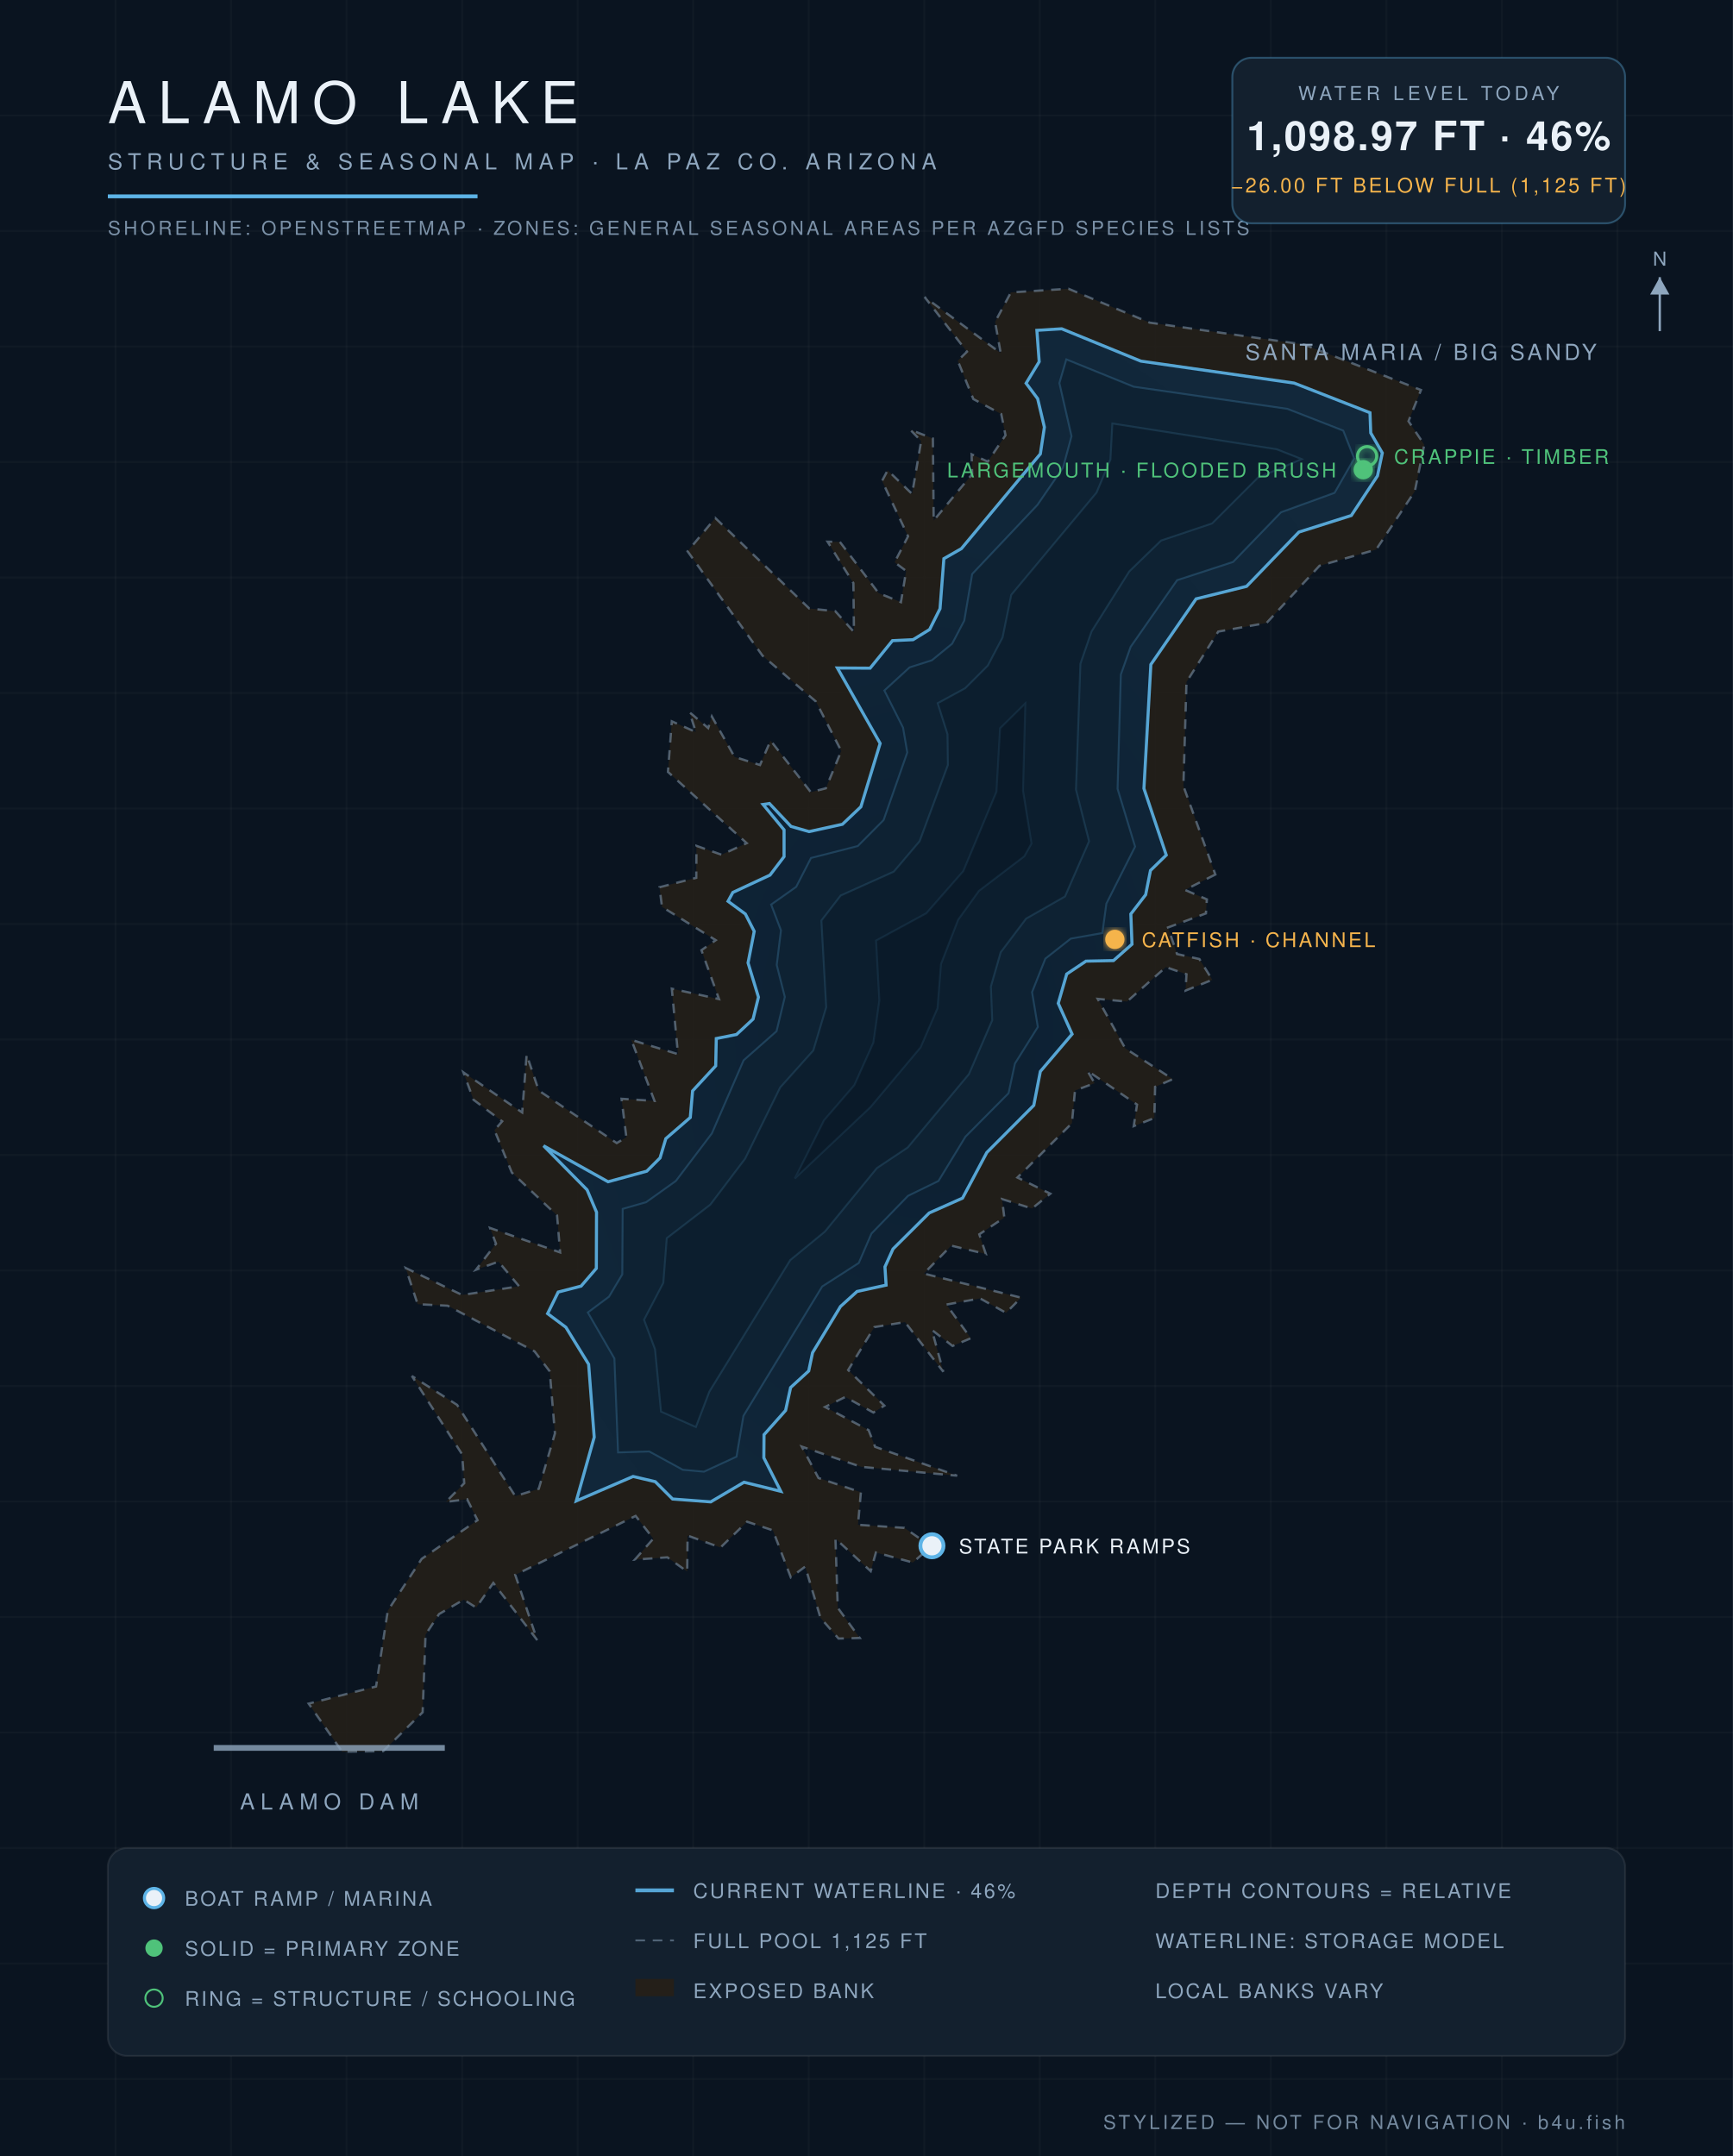
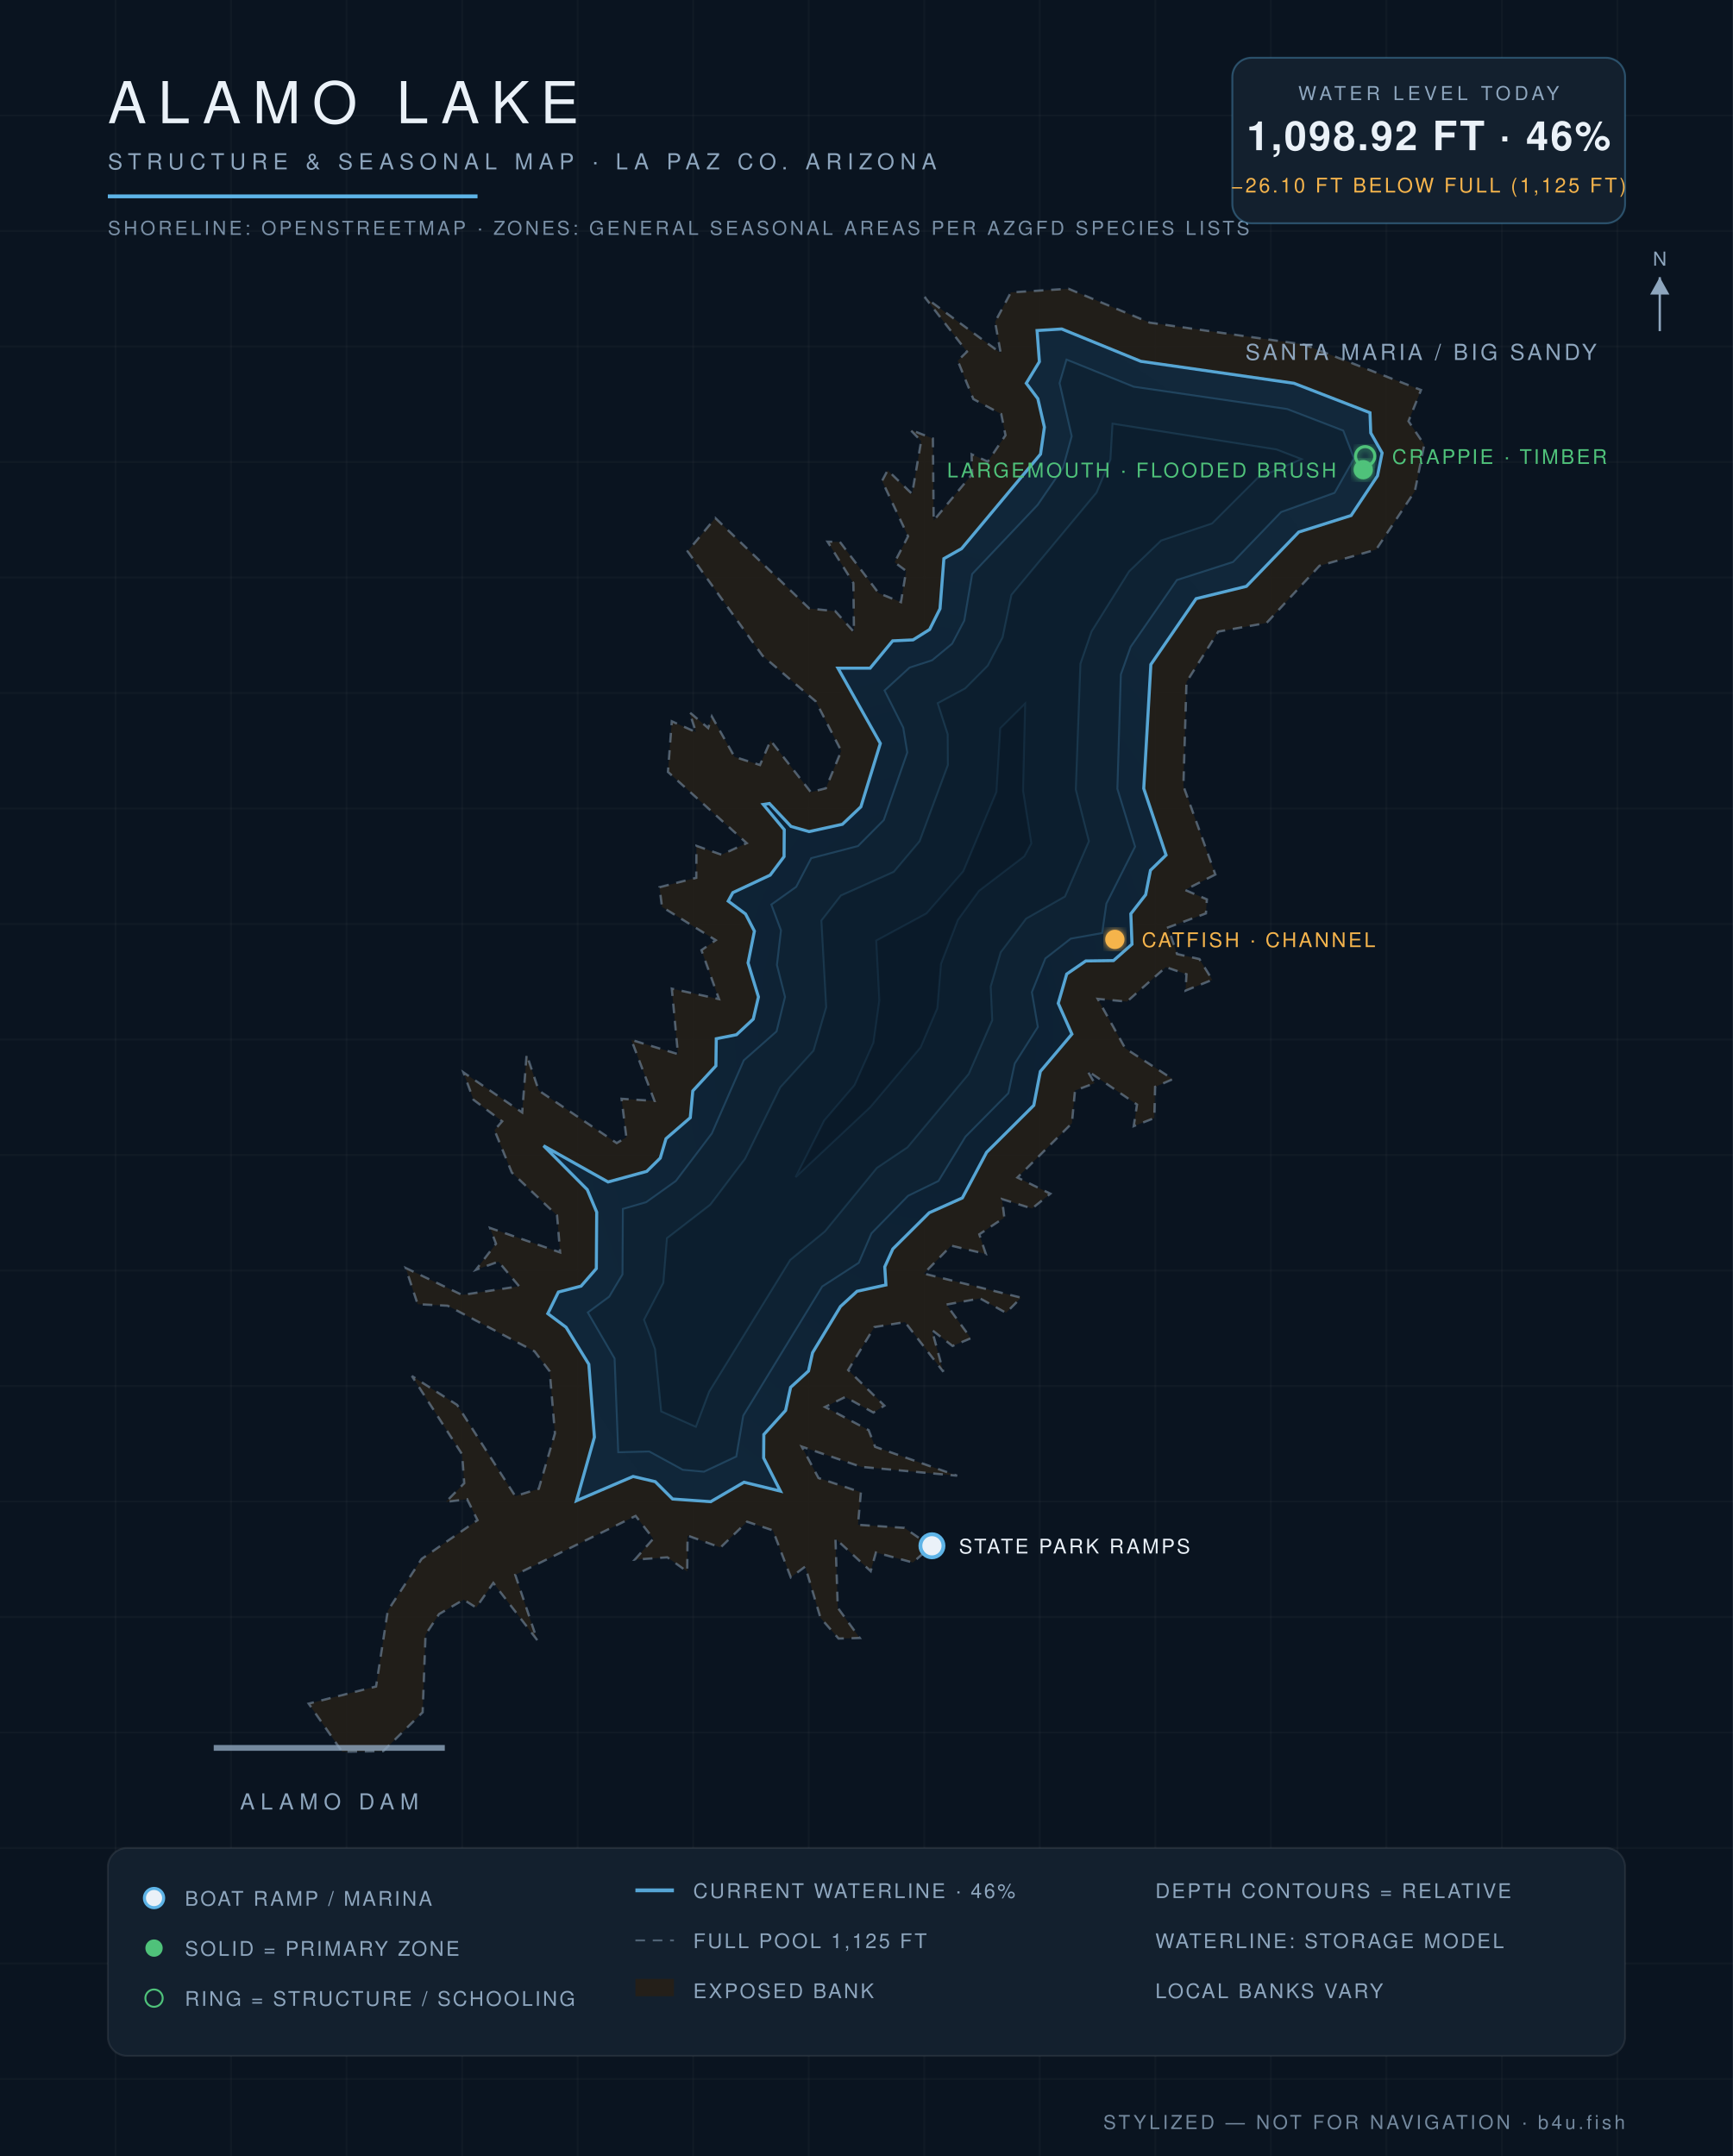
<svg xmlns="http://www.w3.org/2000/svg" viewBox="0 0 900 1120" font-family="Helvetica,Arial,sans-serif">
  <defs>
    <radialGradient id="wg" cx="45%" cy="60%" r="80%">
      <stop offset="0%" stop-color="#0c1f31" />
      <stop offset="55%" stop-color="#102639" />
      <stop offset="100%" stop-color="#13293c" />
    </radialGradient>
    <filter id="glow">
      <feGaussianBlur stdDeviation="2.2" result="b" />
      <feMerge>
        <feMergeNode in="b" />
        <feMergeNode in="SourceGraphic" />
      </feMerge>
    </filter>
  </defs>
  <rect width="900" height="1120" fill="#0a1420" />
  <g stroke="#ffffff" stroke-opacity="0.025">
    <line x1="60" y1="0" x2="60" y2="1120" />
    <line x1="120" y1="0" x2="120" y2="1120" />
    <line x1="180" y1="0" x2="180" y2="1120" />
    <line x1="240" y1="0" x2="240" y2="1120" />
    <line x1="300" y1="0" x2="300" y2="1120" />
    <line x1="360" y1="0" x2="360" y2="1120" />
    <line x1="420" y1="0" x2="420" y2="1120" />
    <line x1="480" y1="0" x2="480" y2="1120" />
    <line x1="540" y1="0" x2="540" y2="1120" />
    <line x1="600" y1="0" x2="600" y2="1120" />
    <line x1="660" y1="0" x2="660" y2="1120" />
    <line x1="720" y1="0" x2="720" y2="1120" />
    <line x1="780" y1="0" x2="780" y2="1120" />
    <line x1="840" y1="0" x2="840" y2="1120" />
    <line x1="0" y1="60" x2="900" y2="60" />
    <line x1="0" y1="120" x2="900" y2="120" />
    <line x1="0" y1="180" x2="900" y2="180" />
    <line x1="0" y1="240" x2="900" y2="240" />
    <line x1="0" y1="300" x2="900" y2="300" />
    <line x1="0" y1="360" x2="900" y2="360" />
    <line x1="0" y1="420" x2="900" y2="420" />
    <line x1="0" y1="480" x2="900" y2="480" />
    <line x1="0" y1="540" x2="900" y2="540" />
    <line x1="0" y1="600" x2="900" y2="600" />
    <line x1="0" y1="660" x2="900" y2="660" />
    <line x1="0" y1="720" x2="900" y2="720" />
    <line x1="0" y1="780" x2="900" y2="780" />
    <line x1="0" y1="840" x2="900" y2="840" />
    <line x1="0" y1="900" x2="900" y2="900" />
    <line x1="0" y1="960" x2="900" y2="960" />
    <line x1="0" y1="1020" x2="900" y2="1020" />
    <line x1="0" y1="1080" x2="900" y2="1080" />
  </g>
  <path d="M 631.2,454.3 L 615.4,462.3 L 626.8,467.2 L 626.3,474.5 L 606.6,481.8 L 611.3,495.6 L 622.9,498.2 L 629.6,509.0 L 615.7,514.6 L 616.2,506.1 L 605.5,502.4 L 585.3,520.3 L 570.1,518.9 L 584.4,544.6 L 609.1,560.6 L 599.9,564.6 L 599.5,580.8 L 588.8,585.0 L 590.5,573.8 L 564.7,556.2 L 568.5,562.7 L 558.3,566.5 L 556.7,583.5 L 528.4,611.7 L 545.5,620.1 L 536.0,627.8 L 520.4,622.9 L 521.6,632.5 L 508.6,641.2 L 512.0,651.4 L 494.0,647.1 L 479.8,661.6 L 530.3,674.1 L 522.5,682.0 L 509.0,674.5 L 491.5,677.7 L 504.2,695.2 L 494.7,699.2 L 484.0,690.9 L 489.9,712.6 L 470.0,686.8 L 454.1,689.4 L 440.5,711.7 L 459.3,730.2 L 453.6,733.8 L 439.0,725.7 L 428.5,730.9 L 451.1,742.9 L 454.5,751.6 L 497.1,766.6 L 447.3,762.0 L 416.4,751.5 L 425.1,767.8 L 447.1,775.2 L 445.6,792.1 L 469.7,793.7 L 483.6,803.3 L 474.1,811.7 L 454.9,806.5 L 452.2,816.2 L 433.9,799.3 L 435.1,835.2 L 446.5,850.9 L 435.5,851.2 L 426.1,840.4 L 418.2,813.8 L 410.7,819.4 L 401.4,795.0 L 388.0,790.5 L 374.2,803.9 L 357.1,797.7 L 356.9,816.4 L 346.6,809.0 L 329.7,810.2 L 339.3,799.3 L 330.1,787.5 L 267.6,818.1 L 279.0,852.0 L 256.2,822.3 L 247.3,835.1 L 240.8,831.0 L 228.0,838.5 L 221.0,849.2 L 219.5,889.5 L 199.0,909.7 L 177.7,910.0 L 160.3,885.0 L 195.3,876.1 L 201.4,836.7 L 219.0,809.8 L 248.0,789.7 L 242.6,778.8 L 231.6,780.2 L 241.1,770.5 L 240.0,755.5 L 213.9,714.8 L 237.4,729.8 L 267.6,777.2 L 279.8,773.4 L 288.2,744.6 L 285.5,712.4 L 277.6,702.0 L 232.5,678.3 L 216.9,677.5 L 210.7,658.7 L 240.0,672.7 L 269.6,668.2 L 258.9,655.4 L 247.2,659.6 L 257.6,646.1 L 254.5,637.9 L 290.9,650.6 L 289.3,631.4 L 265.8,609.1 L 256.8,587.1 L 260.8,582.5 L 245.9,571.3 L 240.7,557.1 L 271.2,577.9 L 273.5,547.8 L 279.8,566.5 L 320.3,593.8 L 325.3,590.8 L 322.8,570.8 L 339.9,571.9 L 327.9,540.2 L 352.1,547.6 L 348.9,513.6 L 373.4,519.0 L 364.3,493.6 L 371.7,488.4 L 343.8,471.1 L 342.5,460.9 L 361.6,456.0 L 361.7,439.4 L 374.7,444.0 L 387.8,438.0 L 346.9,401.0 L 348.9,374.7 L 361.4,380.3 L 358.1,370.0 L 367.8,378.2 L 369.7,372.2 L 381.5,393.2 L 394.7,397.4 L 400.2,384.7 L 421.1,411.5 L 428.9,409.5 L 436.9,390.1 L 423.7,364.4 L 396.0,340.6 L 357.1,286.4 L 371.5,269.1 L 420.3,316.1 L 433.8,317.5 L 443.5,328.3 L 443.2,302.9 L 429.8,281.4 L 436.2,281.5 L 456.3,308.1 L 467.9,312.8 L 470.6,296.6 L 464.6,292.1 L 471.6,278.6 L 458.1,249.8 L 461.0,244.3 L 473.7,256.6 L 478.4,229.1 L 472.7,223.2 L 484.5,227.8 L 484.9,270.4 L 504.9,246.3 L 504.6,236.0 L 513.0,239.8 L 522.2,226.1 L 520.0,215.1 L 505.5,207.3 L 497.4,187.4 L 502.2,182.7 L 480.2,154.3 L 519.7,183.4 L 516.8,167.2 L 525.0,151.9 L 554.9,150.0 L 597.1,167.6 L 677.3,179.0 L 738.0,202.6 L 731.5,218.8 L 739.7,231.0 L 734.8,255.2 L 714.7,285.5 L 685.3,293.9 L 657.8,323.6 L 632.7,328.1 L 616.2,354.3 L 614.6,408.3 L 631.2,454.3 Z" fill="#241f19" fill-opacity="0.9" stroke="#8ea6be" stroke-opacity="0.5" stroke-width="1.2" stroke-dasharray="5 4" />
-   <path d="M 299.3,779.7 L 308.6,746.6 L 305.7,708.7 L 293.9,689.5 L 284.4,682.4 L 289.9,671.2 L 301.8,668.1 L 309.7,658.9 L 309.8,629.7 L 304.9,618.1 L 282.3,595.2 L 315.8,613.9 L 335.9,608.4 L 342.8,601.5 L 345.8,591.5 L 358.5,580.5 L 359.7,566.7 L 371.7,553.7 L 372.0,539.5 L 382.5,537.4 L 391.1,529.4 L 393.9,518.0 L 388.5,500.2 L 391.7,483.8 L 387.1,474.8 L 378.1,468.2 L 380.6,463.6 L 399.9,454.6 L 407.2,445.0 L 407.2,431.1 L 396.3,417.9 L 399.6,417.4 L 410.8,429.3 L 420.2,432.0 L 437.5,428.2 L 447.1,419.1 L 457.1,386.2 L 434.9,347.0 L 451.9,347.1 L 463.5,332.8 L 474.2,332.3 L 482.8,327.0 L 488.2,316.2 L 490.2,290.2 L 499.3,285.0 L 540.3,235.8 L 542.4,221.9 L 538.9,207.1 L 532.9,199.1 L 539.7,187.9 L 538.5,171.6 L 551.4,170.8 L 592.5,187.6 L 672.1,199.0 L 711.5,214.4 L 711.9,224.9 L 717.9,235.3 L 715.4,247.2 L 701.8,267.8 L 674.6,276.4 L 647.4,304.6 L 621.2,311.1 L 597.7,345.2 L 594.1,409.6 L 605.7,444.2 L 597.5,452.2 L 595.0,464.8 L 587.3,474.8 L 587.9,490.5 L 578.3,499.0 L 564.0,499.3 L 554.0,506.0 L 549.6,521.2 L 556.8,537.2 L 540.3,556.6 L 536.9,574.2 L 512.5,598.7 L 499.9,622.4 L 482.6,630.1 L 463.8,648.8 L 459.6,658.1 L 460.2,667.6 L 445.1,670.9 L 436.5,678.7 L 422.0,702.7 L 420.0,712.2 L 410.6,720.8 L 408.0,732.7 L 396.8,745.3 L 396.7,757.3 L 405.5,774.7 L 386.4,770.0 L 369.1,780.2 L 349.3,778.7 L 340.3,769.7 L 328.8,767.0 L 299.3,779.7 Z" fill="url(#wg)" stroke="#5eb4e7" stroke-opacity="0.9" stroke-width="1.6" />
-   <path d="M 323.4,628.0 L 335.6,624.5 L 351.0,613.5 L 369.7,588.8 L 386.2,550.8 L 403.3,535.7 L 407.6,517.9 L 403.4,501.3 L 405.6,483.3 L 400.5,469.9 L 413.5,460.7 L 421.2,445.7 L 445.5,439.5 L 458.9,426.0 L 471.2,390.9 L 469.0,378.0 L 459.3,358.7 L 472.4,346.7 L 484.0,343.0 L 494.5,334.4 L 500.8,322.4 L 504.9,298.2 L 538.8,262.3 L 552.1,242.9 L 556.5,226.6 L 550.2,199.0 L 553.8,186.7 L 588.8,200.9 L 668.6,212.4 L 697.6,223.7 L 703.3,238.2 L 693.1,256.0 L 665.3,266.1 L 640.4,291.9 L 611.3,301.4 L 587.2,336.0 L 582.1,350.4 L 580.4,409.8 L 589.5,439.8 L 574.6,469.4 L 572.5,484.7 L 556.1,487.6 L 542.9,498.0 L 536.0,515.4 L 539.0,533.5 L 527.1,552.5 L 523.8,567.9 L 501.4,590.5 L 487.4,613.5 L 471.6,621.2 L 452.6,640.8 L 446.0,656.1 L 427.0,668.3 L 386.1,735.5 L 382.5,756.7 L 365.6,764.5 L 354.6,763.5 L 337.2,754.0 L 321.0,754.5 L 319.1,705.7 L 305.3,681.8 L 316.3,673.6 L 323.2,662.0 L 323.4,628.0 Z" fill="#0e2233" stroke="#5eb4e7" stroke-opacity="0.22" stroke-width="1" />
-   <path d="M 343.3,733.3 L 340.2,700.9 L 334.5,685.6 L 344.5,666.4 L 346.3,643.2 L 368.9,625.8 L 387.0,601.9 L 405.2,564.9 L 422.4,545.7 L 429.1,523.2 L 426.6,478.2 L 436.6,465.2 L 464.2,452.8 L 477.6,437.0 L 492.3,397.4 L 492.1,381.4 L 487.0,365.3 L 501.3,357.5 L 513.0,345.8 L 520.7,331.1 L 525.2,309.0 L 569.5,255.9 L 576.7,238.7 L 577.7,220.0 L 663.1,233.4 L 676.0,238.5 L 653.2,248.2 L 629.5,271.9 L 603.0,280.8 L 586.5,296.8 L 566.9,328.0 L 561.1,344.8 L 558.8,410.2 L 565.6,437.0 L 553.1,465.7 L 532.9,477.2 L 519.7,494.7 L 514.6,512.5 L 515.3,530.0 L 503.2,558.0 L 471.4,596.1 L 455.4,606.8 L 428.4,639.8 L 410.4,654.6 L 368.4,722.9 L 361.4,741.3 L 343.3,733.3 Z" fill="#0c1e2e" stroke="#5eb4e7" stroke-opacity="0.15" stroke-width="1" />
-   <path d="M 428.0,581.9 L 443.7,563.7 L 453.6,541.6 L 456.7,519.7 L 455.0,488.6 L 481.1,474.4 L 500.3,452.5 L 517.5,411.3 L 519.4,378.3 L 532.5,365.4 L 531.3,410.7 L 535.7,438.2 L 532.0,444.8 L 508.4,462.8 L 497.6,477.8 L 488.7,500.8 L 486.9,523.7 L 478.1,544.1 L 452.1,575.1 L 412.8,612.2 L 428.0,581.9 Z" fill="#0a1a29" stroke="#5eb4e7" stroke-opacity="0.1" stroke-width="1" />
+   <path d="M 299.4,779.6 L 308.7,746.6 L 305.8,708.7 L 294.0,689.5 L 284.5,682.4 L 290.0,671.2 L 301.8,668.1 L 309.7,659.0 L 309.9,629.7 L 305.0,618.0 L 282.3,595.2 L 315.8,614.0 L 335.9,608.5 L 342.9,601.6 L 345.9,591.5 L 358.5,580.6 L 359.8,566.7 L 371.8,553.7 L 372.0,539.6 L 382.5,537.5 L 391.2,529.4 L 393.9,517.9 L 388.5,500.2 L 391.8,483.7 L 387.2,474.8 L 378.2,468.1 L 380.6,463.7 L 400.0,454.6 L 407.2,445.0 L 407.3,431.0 L 396.4,417.9 L 399.6,417.4 L 410.8,429.3 L 420.2,432.0 L 437.5,428.2 L 447.1,419.1 L 457.2,386.2 L 435.2,347.1 L 451.9,347.1 L 463.6,332.9 L 474.2,332.4 L 482.8,327.0 L 488.2,316.2 L 490.2,290.2 L 499.4,285.0 L 540.4,235.9 L 542.4,221.9 L 539.0,207.1 L 533.0,199.1 L 539.8,187.9 L 538.6,171.7 L 551.4,170.9 L 592.5,187.7 L 672.0,199.1 L 711.5,214.4 L 711.9,224.9 L 717.8,235.3 L 715.4,247.2 L 701.7,267.8 L 674.5,276.4 L 647.3,304.6 L 621.2,311.0 L 597.7,345.2 L 594.0,409.6 L 605.6,444.2 L 597.5,452.1 L 595.0,464.8 L 587.3,474.7 L 587.9,490.5 L 578.3,499.0 L 563.9,499.2 L 554.0,506.0 L 549.6,521.2 L 556.7,537.2 L 540.3,556.6 L 536.9,574.2 L 512.4,598.6 L 499.8,622.3 L 482.6,630.0 L 463.7,648.8 L 459.5,658.1 L 460.1,667.5 L 445.1,670.8 L 436.5,678.7 L 422.0,702.7 L 419.9,712.2 L 410.6,720.7 L 408.0,732.7 L 396.7,745.2 L 396.6,757.4 L 405.3,774.6 L 386.4,770.0 L 369.1,780.1 L 349.3,778.7 L 340.3,769.7 L 328.8,767.0 L 299.4,779.6 Z" fill="url(#wg)" stroke="#5eb4e7" stroke-opacity="0.9" stroke-width="1.6" />
+   <path d="M 323.5,628.0 L 335.6,624.5 L 351.0,613.5 L 369.7,588.8 L 386.3,550.8 L 403.3,535.8 L 407.7,517.9 L 403.5,501.3 L 405.6,483.3 L 400.6,469.9 L 413.5,460.7 L 421.3,445.8 L 445.6,439.5 L 459.0,426.0 L 471.2,390.9 L 469.1,378.0 L 459.4,358.7 L 472.4,346.8 L 484.1,343.0 L 494.5,334.4 L 500.8,322.4 L 504.9,298.2 L 538.9,262.3 L 552.1,243.0 L 556.6,226.6 L 550.3,199.0 L 553.9,186.8 L 588.8,200.9 L 668.5,212.5 L 697.6,223.7 L 703.2,238.2 L 693.1,256.0 L 665.3,266.0 L 640.4,291.9 L 611.2,301.3 L 587.2,336.0 L 582.1,350.4 L 580.3,409.8 L 589.5,439.8 L 574.6,469.4 L 572.4,484.7 L 556.1,487.6 L 542.9,497.9 L 535.9,515.4 L 539.0,533.5 L 527.0,552.5 L 523.7,567.9 L 501.4,590.5 L 487.4,613.5 L 471.6,621.2 L 452.6,640.7 L 446.0,656.0 L 427.0,668.3 L 386.0,735.4 L 382.4,756.6 L 365.6,764.5 L 354.6,763.5 L 337.2,754.0 L 321.1,754.4 L 319.2,705.7 L 305.3,681.8 L 316.4,673.6 L 323.3,662.0 L 323.5,628.0 Z" fill="#0e2233" stroke="#5eb4e7" stroke-opacity="0.22" stroke-width="1" />
+   <path d="M 343.4,733.2 L 340.2,700.8 L 334.5,685.6 L 344.5,666.4 L 346.4,643.2 L 368.9,625.8 L 387.0,601.9 L 405.2,564.9 L 422.5,545.8 L 429.1,523.2 L 426.6,478.2 L 436.7,465.2 L 464.2,452.9 L 477.6,437.0 L 492.3,397.4 L 492.2,381.4 L 487.0,365.3 L 501.3,357.6 L 513.0,345.8 L 520.7,331.1 L 525.3,309.0 L 569.5,255.9 L 576.7,238.7 L 577.8,220.1 L 663.0,233.5 L 675.9,238.5 L 653.2,248.2 L 629.5,271.9 L 603.0,280.8 L 586.4,296.8 L 566.9,328.0 L 561.1,344.8 L 558.7,410.2 L 565.5,437.0 L 553.1,465.7 L 532.9,477.2 L 519.7,494.7 L 514.5,512.5 L 515.3,530.0 L 503.1,557.9 L 471.3,596.0 L 455.4,606.7 L 428.4,639.7 L 410.4,654.5 L 368.3,722.9 L 361.4,741.2 L 343.4,733.2 Z" fill="#0c1e2e" stroke="#5eb4e7" stroke-opacity="0.15" stroke-width="1" />
+   <path d="M 428.1,582.0 L 443.8,563.7 L 453.6,541.7 L 456.7,519.7 L 455.1,488.6 L 481.2,474.5 L 500.3,452.6 L 517.5,411.4 L 519.5,378.3 L 532.4,365.5 L 531.3,410.7 L 535.6,438.1 L 532.0,444.8 L 508.4,462.8 L 497.5,477.8 L 488.7,500.7 L 486.8,523.7 L 478.1,544.1 L 452.0,575.1 L 413.2,611.5 L 428.1,582.0 Z" fill="#0a1a29" stroke="#5eb4e7" stroke-opacity="0.1" stroke-width="1" />
  <text x="738" y="187" fill="#8ea6be" font-size="11.5" letter-spacing="1.6" text-anchor="middle">SANTA MARIA / BIG SANDY</text>
  <line x1="111" y1="908" x2="231" y2="908" stroke="#8ea6be" stroke-width="3" stroke-opacity="0.8" />
  <text x="171" y="940" fill="#8ea6be" font-size="11.5" letter-spacing="3" text-anchor="middle">ALAMO DAM</text>
  <circle cx="484" cy="803" r="6" fill="#eaf1f8" stroke="#5eb4e7" stroke-width="2" />
  <text x="498" y="807" fill="#eaf1f8" font-size="10.5" letter-spacing="1.2" text-anchor="start">STATE PARK RAMPS</text>
  <circle cx="708" cy="244" r="5" fill="#4fc27a" filter="url(#glow)" />
  <text x="694" y="248" fill="#4fc27a" font-size="10.5" letter-spacing="1.2" text-anchor="end">LARGEMOUTH · FLOODED BRUSH</text>
-   <circle cx="710" cy="237" r="5" fill="none" stroke="#4fc27a" stroke-width="1.6" filter="url(#glow)" />
-   <text x="724" y="241" fill="#4fc27a" font-size="10.5" letter-spacing="1.2" text-anchor="start">CRAPPIE · TIMBER</text>
+   <circle cx="709" cy="237" r="5" fill="none" stroke="#4fc27a" stroke-width="1.6" filter="url(#glow)" />
+   <text x="723" y="241" fill="#4fc27a" font-size="10.5" letter-spacing="1.2" text-anchor="start">CRAPPIE · TIMBER</text>
  <circle cx="579" cy="488" r="5" fill="#f5b44c" filter="url(#glow)" />
  <text x="593" y="492" fill="#f5b44c" font-size="10.5" letter-spacing="1.2" text-anchor="start">CATFISH · CHANNEL</text>
  <text x="56" y="64" fill="#eaf1f8" font-size="30" letter-spacing="6" font-weight="300">ALAMO LAKE</text>
  <text x="56" y="88" fill="#8ea6be" font-size="11.5" letter-spacing="3">STRUCTURE &amp; SEASONAL MAP · LA PAZ CO. ARIZONA</text>
  <line x1="56" y1="102" x2="248" y2="102" stroke="#5eb4e7" stroke-width="2" />
  <text x="56" y="122" fill="#8ea6be" font-size="10" letter-spacing="1.5" opacity="0.85">SHORELINE: OPENSTREETMAP · ZONES: GENERAL SEASONAL AREAS PER AZGFD SPECIES LISTS</text>
  <g>
    <rect x="640" y="30" width="204" height="86" rx="10" fill="#13202e" stroke="#5eb4e7" stroke-opacity="0.35" />
    <text x="742" y="52" fill="#8ea6be" font-size="10" letter-spacing="2" text-anchor="middle">WATER LEVEL TODAY</text>
-     <text x="742" y="78" fill="#eaf1f8" font-size="21" letter-spacing="1" text-anchor="middle" font-weight="600">1,098.97 FT · 46%</text>
-     <text x="742" y="100" fill="#f5b44c" font-size="10.5" letter-spacing="1.2" text-anchor="middle">−26.00 FT BELOW FULL (1,125 FT)</text>
+     <text x="742" y="78" fill="#eaf1f8" font-size="21" letter-spacing="1" text-anchor="middle" font-weight="600">1,098.92 FT · 46%</text>
+     <text x="742" y="100" fill="#f5b44c" font-size="10.5" letter-spacing="1.2" text-anchor="middle">−26.10 FT BELOW FULL (1,125 FT)</text>
  </g>
  <g font-size="10.5" letter-spacing="1.1">
    <rect x="56" y="960" width="788" height="108" rx="10" fill="#13202e" stroke="#ffffff" stroke-opacity="0.08" />
    <circle cx="80" cy="986" r="5" fill="#eaf1f8" stroke="#5eb4e7" stroke-width="1.6" />
    <text x="96" y="990" fill="#8ea6be">BOAT RAMP / MARINA</text>
    <circle cx="80" cy="1012" r="4.5" fill="#4fc27a" />
    <text x="96" y="1016" fill="#8ea6be">SOLID = PRIMARY ZONE</text>
    <circle cx="80" cy="1038" r="4.5" fill="none" stroke="#4fc27a" />
    <text x="96" y="1042" fill="#8ea6be">RING = STRUCTURE / SCHOOLING</text>
    <line x1="330" y1="982" x2="350" y2="982" stroke="#5eb4e7" stroke-opacity="0.9" stroke-width="2" />
    <text x="360" y="986" fill="#8ea6be">CURRENT WATERLINE · 46%</text>
    <line x1="330" y1="1008" x2="350" y2="1008" stroke="#8ea6be" stroke-opacity="0.5" stroke-dasharray="5 4" />
    <text x="360" y="1012" fill="#8ea6be">FULL POOL 1,125 FT</text>
    <rect x="330" y="1028" width="20" height="9" fill="#241f19" />
    <text x="360" y="1038" fill="#8ea6be">EXPOSED BANK</text>
    <text x="600" y="986" fill="#8ea6be">DEPTH CONTOURS = RELATIVE</text>
    <text x="600" y="1012" fill="#8ea6be">WATERLINE: STORAGE MODEL</text>
    <text x="600" y="1038" fill="#8ea6be">LOCAL BANKS VARY</text>
  </g>
  <text x="844" y="1106" fill="#8ea6be" font-size="10" letter-spacing="1.5" text-anchor="end" opacity="0.8">STYLIZED — NOT FOR NAVIGATION · b4u.fish</text>
  <g transform="translate(862,158)" stroke="#8ea6be" fill="#8ea6be">
    <line x1="0" y1="14" x2="0" y2="-14" stroke-width="1.2" />
    <path d="M 0,-14 l 5,9 h -10 z" stroke="none" />
    <text x="0" y="-20" font-size="10" text-anchor="middle" stroke="none">N</text>
  </g>
</svg>
